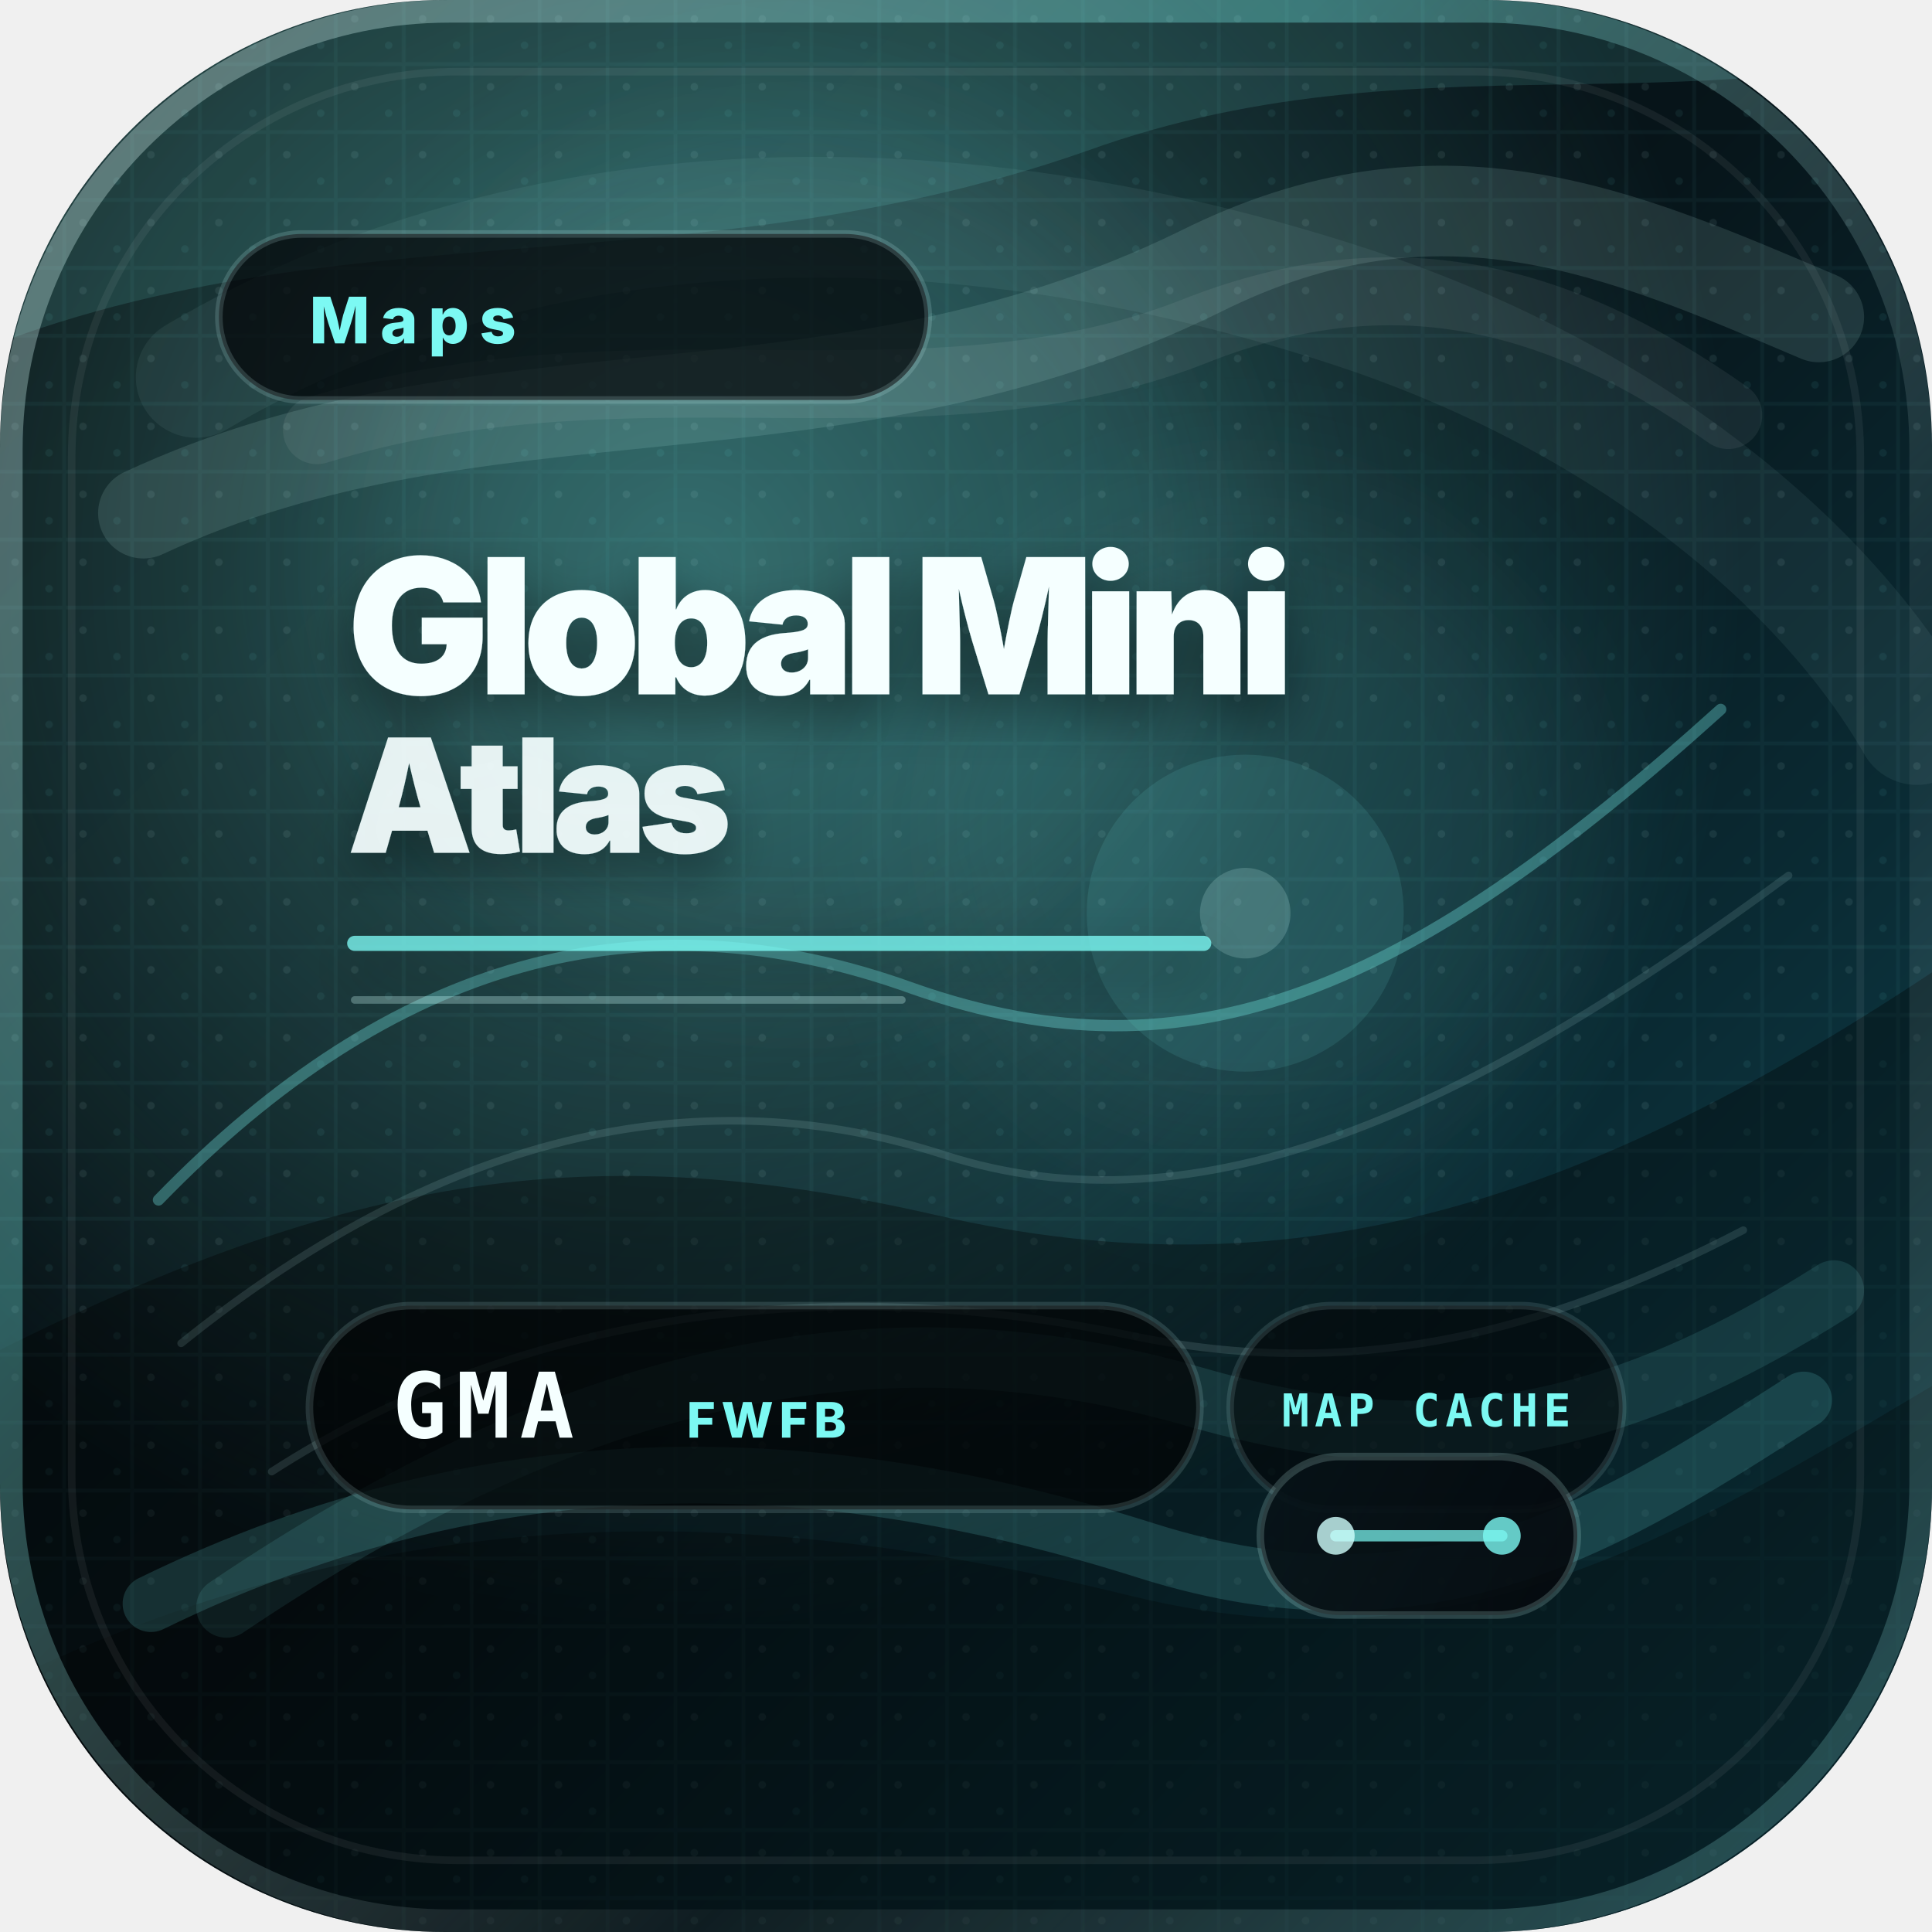
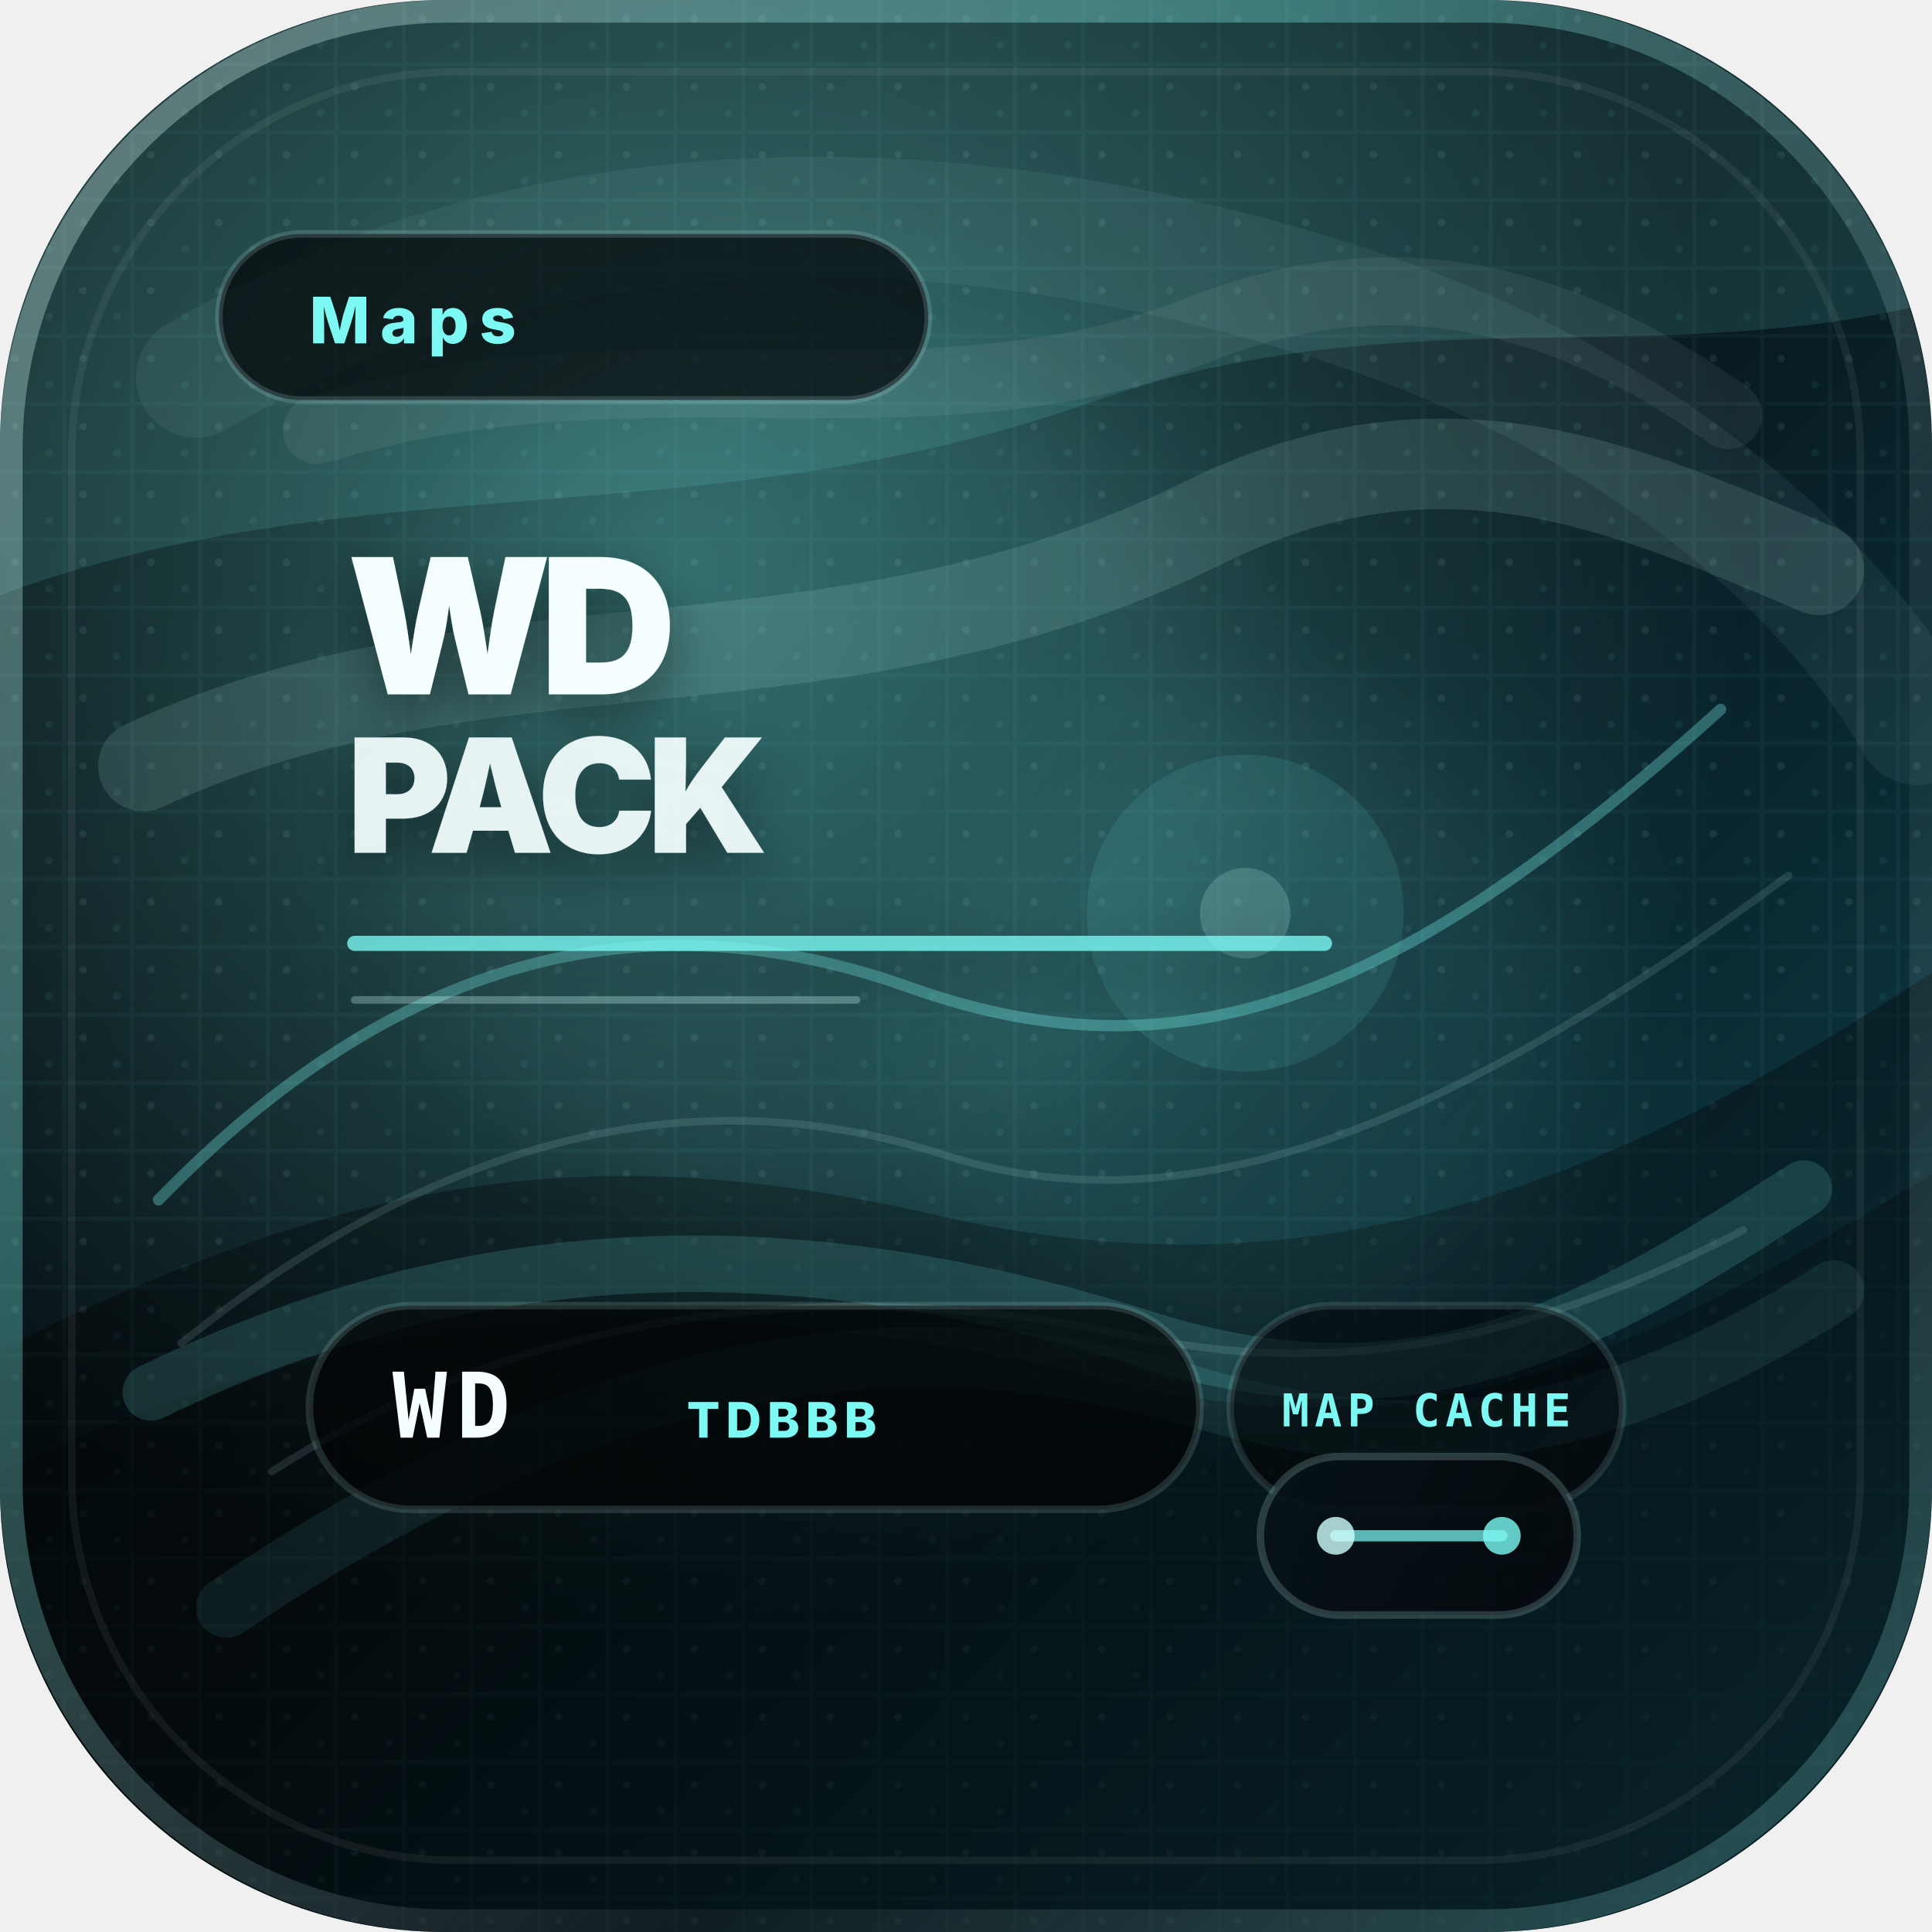
- <svg xmlns="http://www.w3.org/2000/svg" width="512" height="512" viewBox="0 0 512 512" fill="none" role="img" aria-label="Global Mini Atlas icon">
+ <svg xmlns="http://www.w3.org/2000/svg" width="512" height="512" viewBox="0 0 512 512" fill="none" role="img" aria-label="Washington, DC icon">
  <defs>
    <clipPath id="tileClip">
      <rect x="0" y="0" width="512" height="512" rx="118" />
    </clipPath>
    <linearGradient id="bg" x1="0" y1="0" x2="512" y2="512" gradientUnits="userSpaceOnUse">
      <stop stop-color="#020406" />
      <stop offset="0.48" stop-color="#07151A" />
      <stop offset="1" stop-color="#0F4957" />
    </linearGradient>
    <linearGradient id="line" x1="128" y1="132" x2="394" y2="386" gradientUnits="userSpaceOnUse">
      <stop stop-color="#D0FFFC" />
      <stop offset="0.46" stop-color="#7CF9F3" />
      <stop offset="1" stop-color="#7CF9F3" />
    </linearGradient>
    <linearGradient id="rim" x1="0" y1="0" x2="512" y2="512" gradientUnits="userSpaceOnUse">
      <stop stop-color="#FFFFFF" stop-opacity="0.62" />
      <stop offset="0.34" stop-color="#7CF9F3" stop-opacity="0.66" />
      <stop offset="0.68" stop-color="#FFFFFF" stop-opacity="0.08" />
      <stop offset="1" stop-color="#7CF9F3" stop-opacity="0.5" />
    </linearGradient>
    <linearGradient id="badge" x1="326" y1="368" x2="434" y2="430" gradientUnits="userSpaceOnUse">
      <stop stop-color="#07151A" />
      <stop offset="1" stop-color="#05070B" />
    </linearGradient>
    <linearGradient id="coverGlass" x1="84" y1="106" x2="428" y2="406" gradientUnits="userSpaceOnUse">
      <stop stop-color="#FFFFFF" stop-opacity="0.08" />
      <stop offset="0.46" stop-color="#7CF9F3" stop-opacity="0.025" />
      <stop offset="1" stop-color="#000000" stop-opacity="0.2" />
    </linearGradient>
    <radialGradient id="glow" cx="0" cy="0" r="1" gradientUnits="userSpaceOnUse" gradientTransform="translate(180 152) rotate(52) scale(282 282)">
      <stop stop-color="#7CF9F3" stop-opacity="0.36" />
      <stop offset="1" stop-color="#7CF9F3" stop-opacity="0" />
    </radialGradient>
    <pattern id="grain" width="18" height="18" patternUnits="userSpaceOnUse">
      <path d="M0 17H18M17 0V18" stroke="#7CF9F3" stroke-opacity="0.08" stroke-width="1" />
      <circle cx="4" cy="5" r="1" fill="#D0FFFC" fill-opacity="0.14" />
      <circle cx="13" cy="12" r="1" fill="#7CF9F3" fill-opacity="0.12" />
    </pattern>
    <filter id="glyphGlow" x="-40%" y="-40%" width="180%" height="180%" color-interpolation-filters="sRGB">
      <feDropShadow dx="0" dy="0" stdDeviation="8" flood-color="#7CF9F3" flood-opacity="0.42" />
      <feDropShadow dx="0" dy="16" stdDeviation="18" flood-color="#000000" flood-opacity="0.36" />
    </filter>
    <filter id="softBlur" x="-30%" y="-30%" width="160%" height="160%">
      <feGaussianBlur stdDeviation="18" />
    </filter>
    <filter id="titleLift" x="-20%" y="-20%" width="140%" height="140%">
      <feDropShadow dx="0" dy="6" stdDeviation="7" flood-color="#000000" flood-opacity="0.45" />
    </filter>
  </defs>
  <g clip-path="url(#tileClip)">
    <rect width="512" height="512" fill="url(#bg)" />
    <rect width="512" height="512" fill="url(#glow)" />
    <rect width="512" height="512" fill="url(#grain)" opacity="0.55" />
    <path d="M-20 368C86 312 152 300 248 322C344 344 424 320 532 244V532H-20V368Z" fill="#000000" opacity="0.34" />
    <path d="M52 100C140 48 252 46 360 82C432 106 484 150 508 192" stroke="#D0FFFC" stroke-width="32" stroke-linecap="round" opacity="0.06" />
    <path d="M60 426C152 364 232 346 316 370C378 388 426 380 486 342" stroke="#7CF9F3" stroke-width="16" stroke-linecap="round" opacity="0.11" />
    <g opacity="0.94">
-       <path d="M-34 106C72 50 174 80 288 40C382 6 462 40 550 0V-30H-34V106Z" fill="#7CF9F3" fill-opacity="0.13" />
-       <path d="M-28 461C86 397 186 395 300 423C398 447 462 395 540 351V552H-28V461Z" fill="#000000" fill-opacity="0.27" />
-       <path d="M38 136C128 94 220 120 318 72C382 40 430 62 482 84" fill="none" stroke="#D0FFFC" stroke-opacity="0.13" stroke-width="24" stroke-linecap="round" />
-       <path d="M40 425C134 379 222 385 304 411C380 435 428 403 478 371" fill="none" stroke="#7CF9F3" stroke-opacity="0.16" stroke-width="15" stroke-linecap="round" />
-       <circle cx="211" cy="147" r="116" fill="#7CF9F3" fill-opacity="0.08" filter="url(#softBlur)" />
-       <circle cx="329" cy="219" r="88" fill="#7CF9F3" fill-opacity="0.08" filter="url(#softBlur)" />
+       <path d="M-34 173C72 117 174 147 288 107C382 73 462 107 550 67V-30H-34V173Z" fill="#7CF9F3" fill-opacity="0.13" />
+       <path d="M-28 405C86 341 186 339 300 367C398 391 462 339 540 295V552H-28V405Z" fill="#000000" fill-opacity="0.27" />
+       <path d="M38 203C128 161 220 187 318 139C382 107 430 129 482 151" fill="none" stroke="#D0FFFC" stroke-opacity="0.13" stroke-width="24" stroke-linecap="round" />
+       <path d="M40 369C134 323 222 329 304 355C380 379 428 347 478 315" fill="none" stroke="#7CF9F3" stroke-opacity="0.16" stroke-width="15" stroke-linecap="round" />
+       <circle cx="217" cy="205" r="116" fill="#7CF9F3" fill-opacity="0.08" filter="url(#softBlur)" />
+       <circle cx="335" cy="277" r="88" fill="#7CF9F3" fill-opacity="0.08" filter="url(#softBlur)" />
      <path d="M84 114C168 88 244 116 316 88C366 68 410 76 458 110" fill="none" stroke="#FFFFFF" stroke-opacity="0.07" stroke-width="18" stroke-linecap="round" />
    </g>
    <g opacity="0.76">
      <path d="M42 318C104 254 170 236 242 262C316 288 374 262 456 188" fill="none" stroke="#7CF9F3" stroke-opacity="0.42" stroke-width="3" stroke-linecap="round" />
      <path d="M48 356C120 298 188 286 250 306C318 328 390 294 474 232" fill="none" stroke="#D0FFFC" stroke-opacity="0.16" stroke-width="2" stroke-linecap="round" />
      <path d="M72 390C134 350 214 336 300 354C358 366 408 354 462 326" fill="none" stroke="#D0FFFC" stroke-opacity="0.16" stroke-width="2" stroke-linecap="round" />
      <circle cx="330" cy="242" r="42" fill="#7CF9F3" fill-opacity="0.13" />
      <circle cx="330" cy="242" r="12" fill="#D0FFFC" fill-opacity="0.24" />
    </g>
    <g filter="url(#titleLift)">
-       <text x="92" y="184" fill="#F5FFFF" font-family="Inter, SF Pro Display, Arial, sans-serif" font-size="50" font-weight="900" letter-spacing="-0.06em">Global Mini</text>
-       <text x="92" y="226" fill="#F5FFFF" fill-opacity="0.92" font-family="Inter, SF Pro Display, Arial, sans-serif" font-size="42" font-weight="900" letter-spacing="-0.055em">Atlas</text>
-       <path d="M94 250H319" stroke="#7CF9F3" stroke-width="4" stroke-linecap="round" opacity="0.78" />
-       <path d="M94 265H239" stroke="#D0FFFC" stroke-width="2" stroke-linecap="round" opacity="0.28" />
+       <text x="92" y="184" fill="#F5FFFF" font-family="Inter, SF Pro Display, Arial, sans-serif" font-size="50" font-weight="900" letter-spacing="-0.06em">WD</text>
+       <text x="92" y="226" fill="#F5FFFF" fill-opacity="0.92" font-family="Inter, SF Pro Display, Arial, sans-serif" font-size="42" font-weight="900" letter-spacing="-0.055em">PACK</text>
+       <path d="M94 250H351" stroke="#7CF9F3" stroke-width="4" stroke-linecap="round" opacity="0.78" />
+       <path d="M94 265H227" stroke="#D0FFFC" stroke-width="2" stroke-linecap="round" opacity="0.28" />
    </g>
    <g>
      <rect x="82" y="346" width="236" height="54" rx="27" fill="#020406" fill-opacity="0.76" stroke="#D0FFFC" stroke-opacity="0.14" stroke-width="2" />
-       <text x="104" y="381" fill="#F5FFFF" font-family="JetBrains Mono, SF Mono, monospace" font-size="24" font-weight="900" letter-spacing="0.1em">GMA</text>
-       <text x="182" y="381" fill="#7CF9F3" font-family="Inter, SF Pro Display, Arial, sans-serif" font-size="13" font-weight="800" letter-spacing="0.12em">FWFB</text>
+       <text x="104" y="381" fill="#F5FFFF" font-family="JetBrains Mono, SF Mono, monospace" font-size="24" font-weight="900" letter-spacing="0.1em">WD</text>
+       <text x="182" y="381" fill="#7CF9F3" font-family="Inter, SF Pro Display, Arial, sans-serif" font-size="13" font-weight="800" letter-spacing="0.12em">TDBBB</text>
      <rect x="326" y="346" width="104" height="54" rx="27" fill="#020406" fill-opacity="0.58" stroke="#D0FFFC" stroke-opacity="0.12" stroke-width="2" />
      <text x="378" y="378" text-anchor="middle" fill="#7CF9F3" font-family="JetBrains Mono, SF Mono, monospace" font-size="12" font-weight="800" letter-spacing="0.12em">MAP CACHE</text>
    </g>
    <rect x="58" y="62" width="188" height="44" rx="22" fill="#020406" fill-opacity="0.72" stroke="#D0FFFC" stroke-opacity="0.16" stroke-width="2" />
    <text x="82" y="91" fill="#7CF9F3" font-family="Inter, SF Pro Display, Arial, sans-serif" font-size="17" font-weight="800" letter-spacing="0.16em">Maps</text>
    <rect x="334" y="386" width="84" height="42" rx="21" fill="url(#badge)" fill-opacity="0.92" stroke="#D0FFFC" stroke-opacity="0.18" stroke-width="2" />
    <path d="M354 407H398" stroke="#7CF9F3" stroke-opacity="0.72" stroke-width="3" stroke-linecap="round" />
    <circle cx="354" cy="407" r="5" fill="#D0FFFC" opacity="0.8" />
    <circle cx="398" cy="407" r="5" fill="#7CF9F3" opacity="0.8" />
  </g>
  <rect x="3" y="3" width="506" height="506" rx="116" stroke="url(#rim)" stroke-opacity="0.5" stroke-width="6" />
  <rect x="19" y="19" width="474" height="474" rx="102" stroke="#FFFFFF" stroke-opacity="0.06" stroke-width="2" />
</svg>
